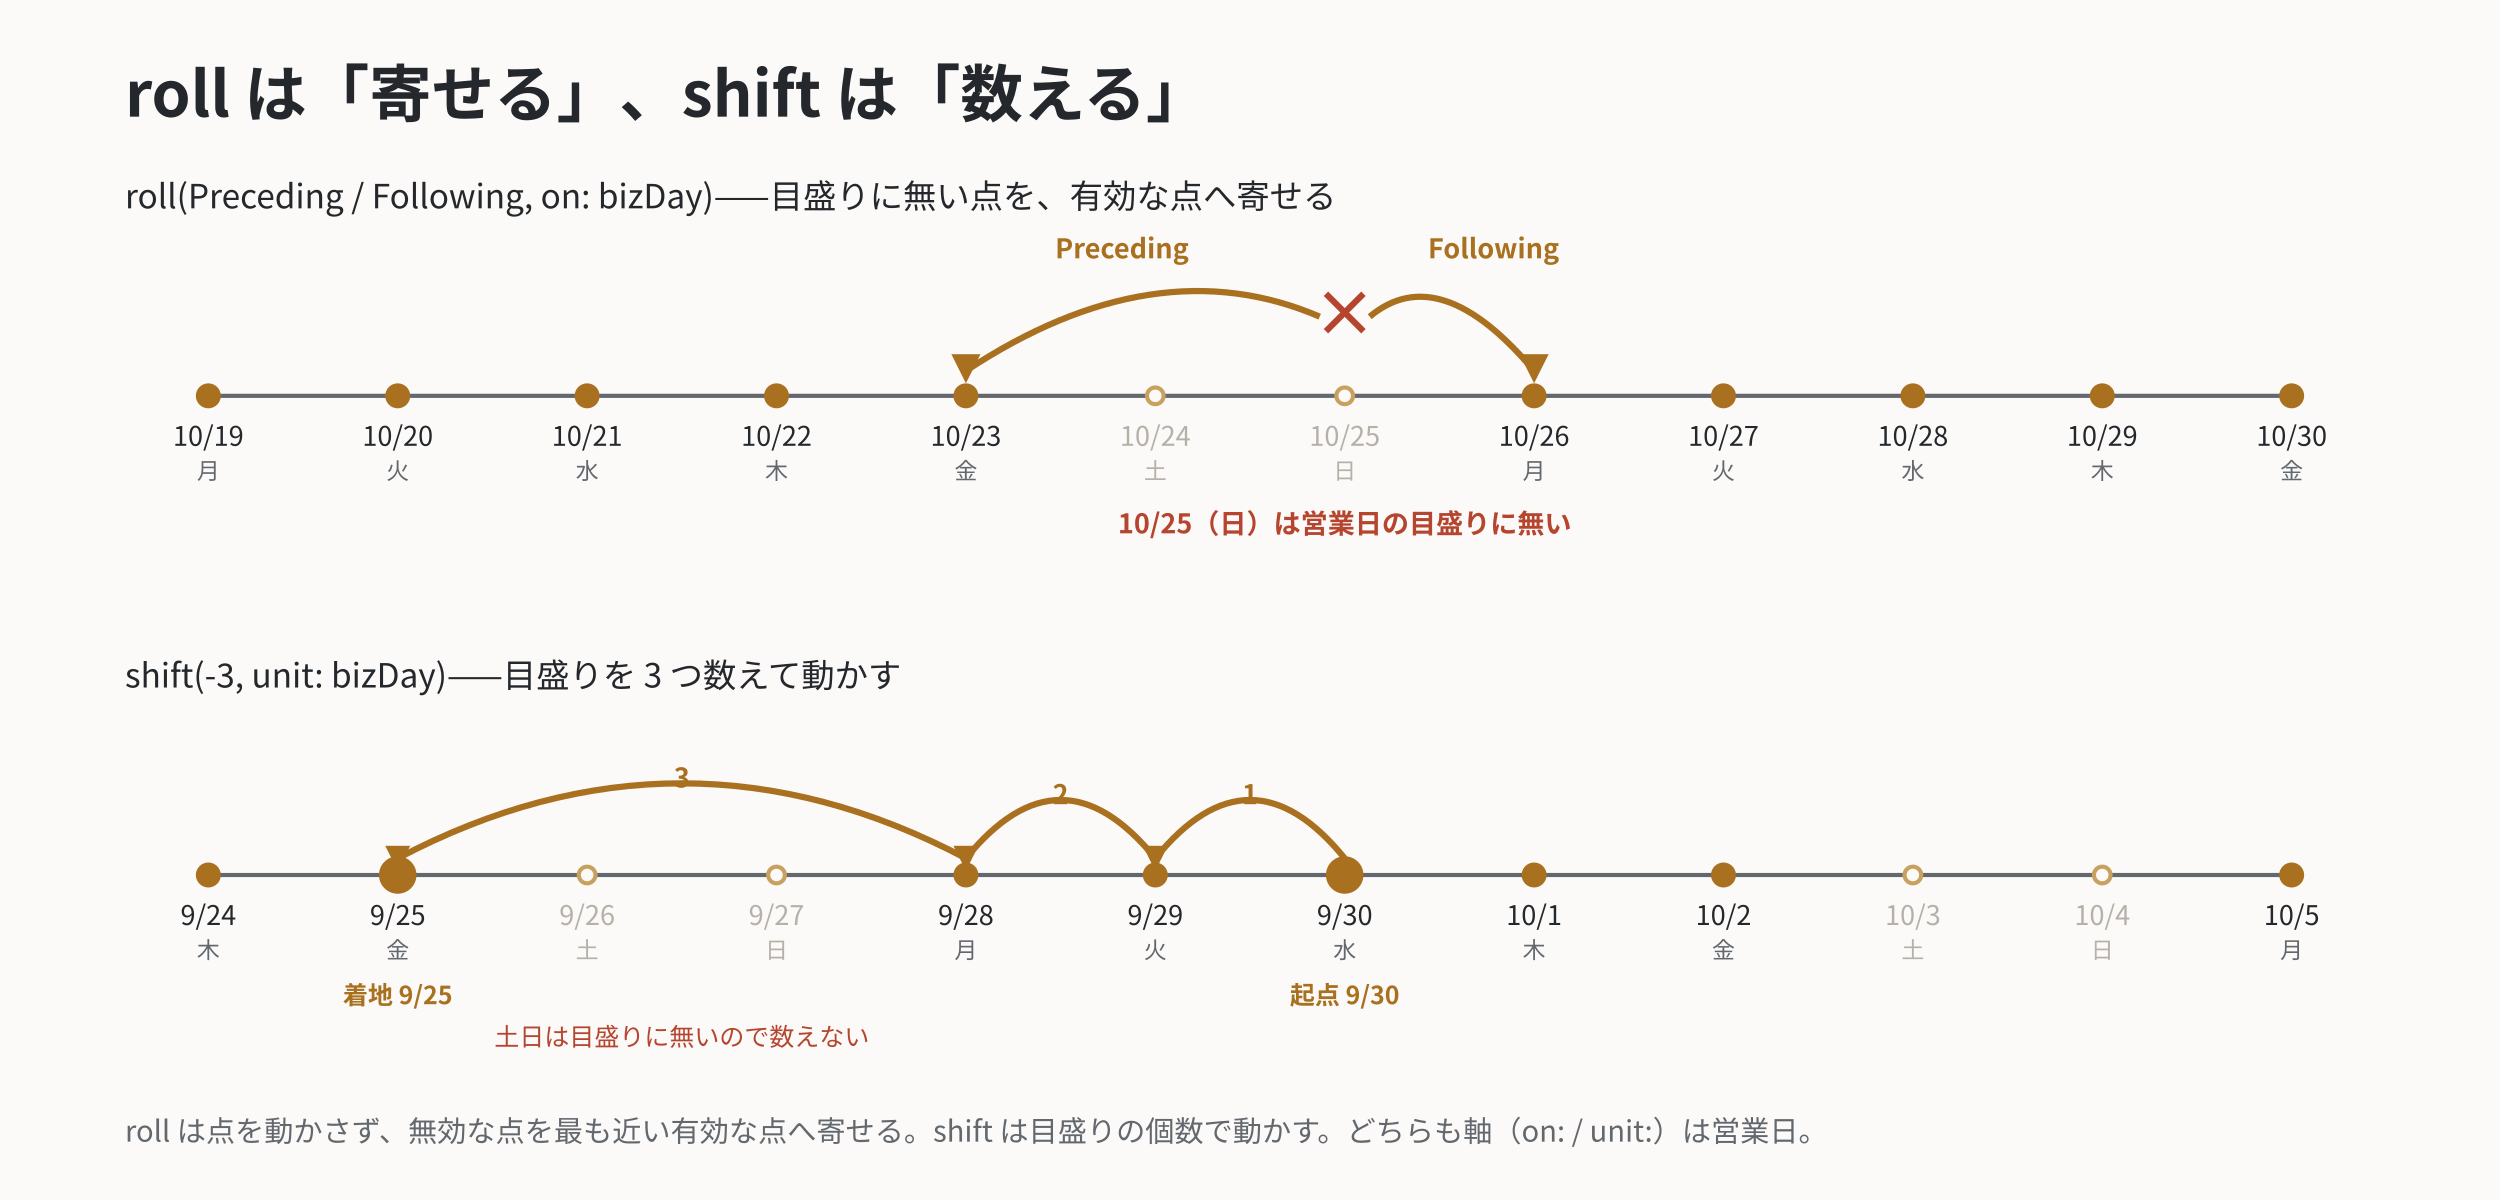
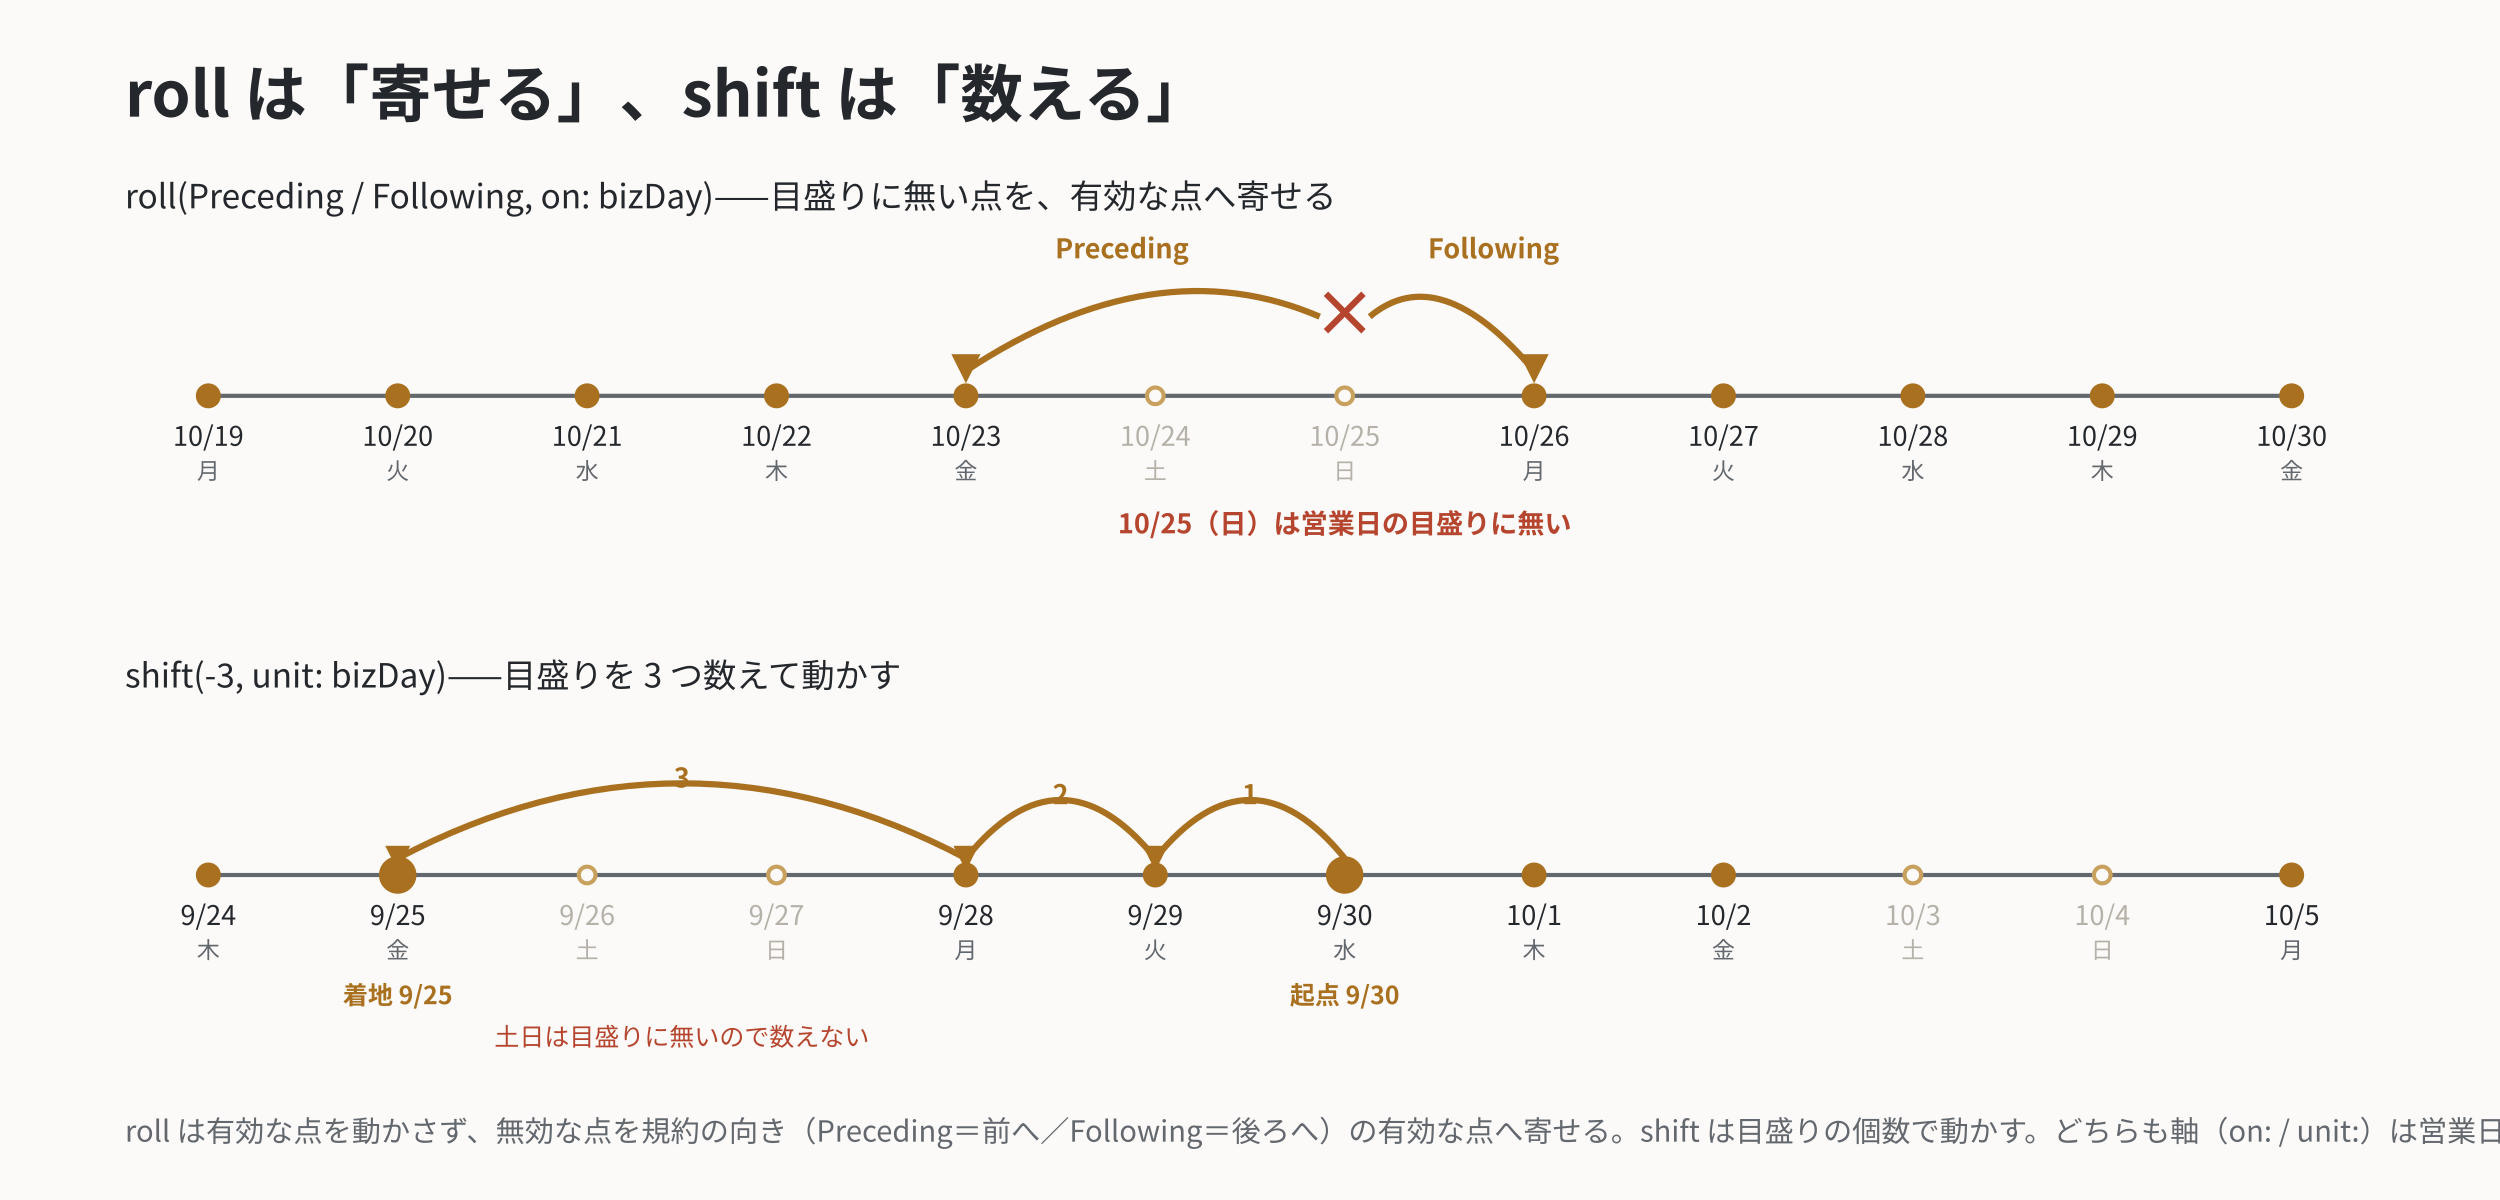
<svg xmlns="http://www.w3.org/2000/svg" viewBox="0 0 1200 576" role="img" aria-labelledby="fig-roll-vs-shift-ja">
  <style>
    text { font-family: Ubuntu, 'Noto Sans CJK JP', 'Noto Sans JP', 'Hiragino Sans', 'Yu Gothic UI', Meiryo, sans-serif; }
    .mono { font-family: 'Ubuntu Mono', 'Noto Sans Mono CJK JP', Consolas, monospace; }
    .ink { fill: #24272B; } .sub { fill: #63686E; } .gold { fill: #A9701F; } .red { fill: #B5452E; } .pale { fill: #B5B0A8; }
    .wt { fill: #FFFFFF; } .wtd { fill: #FBFAF8; }
    .panel { fill: #F6F3EE; stroke: #E2DCD2; stroke-width: 1.5; } .card { fill: #FFFFFF; stroke: #E2DCD2; stroke-width: 1.5; }
    .axis { stroke: #63686E; stroke-width: 2; } .guide { stroke: #E2DCD2; stroke-dasharray: 4 4; }
    .band { fill: #E9D6B3; stroke: #C9A15F; } .warn { fill: #F3DCD4; stroke: #D9A08E; } .win { fill: none; stroke: #24272B; stroke-width: 2; stroke-dasharray: 6 4; }
    .wk { fill: #FFFFFF; stroke: #E2DCD2; } .sun { fill: #EDEBE6; stroke: #E2DCD2; } .hol { fill: #F3DCD4; stroke: #D9A08E; }
    .a { fill: #A9701F; stroke: #A9701F; } .b { fill: #F3E3C8; stroke: #D9B46E; }
    .dot { fill: #A9701F; } .hollow { fill: #FBFAF8; stroke: #C9A15F; stroke-width: 2; } .reddot { fill: #B5452E; }
    .arrow { fill: none; stroke: #A9701F; stroke-width: 3; } .arrowhead { fill: #A9701F; }
    @media (prefers-color-scheme: dark) {
+       .bg { fill: #1B1E22; }
      .ink { fill: #E8E6E3; } .sub { fill: #9BA1A8; } .gold { fill: #D9A44B; } .red { fill: #E58A74; } .pale { fill: #5A5E64; }
      .panel { fill: #23262B; stroke: #3A3F46; } .card { fill: #2A2E34; stroke: #3A3F46; }
      .axis { stroke: #9BA1A8; } .guide { stroke: #3A3F46; } .win { stroke: #E8E6E3; }
      .band { fill: #5A4A2A; stroke: #8A6A2F; } .warn { fill: #5A2E27; stroke: #8A4A3F; }
      .wk { fill: #2A2E34; stroke: #3A3F46; } .sun { fill: #33363B; stroke: #3A3F46; } .hol { fill: #4A2A25; stroke: #8A4A3F; }
      .b { fill: #4A3A20; stroke: #8A6A2F; } .hollow { fill: #23262B; } .dot { fill: #D9A44B; } .arrow { stroke: #D9A44B; } .arrowhead { fill: #D9A44B; }
    }
  </style>
  <rect width="1200" height="576" fill="#FBFAF8" class="bg" />
  <text x="60" y="56" font-size="30" class="ink" font-weight="700">roll は「寄せる」、shift は「数える」</text>
  <text x="60" y="100" font-size="16" class="ink">roll(Preceding / Following, on: bizDay)——目盛りに無い点を、有効な点へ寄せる</text>
  <line x1="100" y1="190" x2="1100" y2="190" class="axis" />
  <circle cx="100" cy="190" r="6" class="dot" />
  <text x="100" y="214" font-size="13" class="ink" text-anchor="middle">10/19</text>
  <text x="100" y="230" font-size="11" class="sub" text-anchor="middle">月</text>
  <circle cx="190.909" cy="190" r="6" class="dot" />
  <text x="190.909" y="214" font-size="13" class="ink" text-anchor="middle">10/20</text>
  <text x="190.909" y="230" font-size="11" class="sub" text-anchor="middle">火</text>
  <circle cx="281.818" cy="190" r="6" class="dot" />
  <text x="281.818" y="214" font-size="13" class="ink" text-anchor="middle">10/21</text>
  <text x="281.818" y="230" font-size="11" class="sub" text-anchor="middle">水</text>
  <circle cx="372.727" cy="190" r="6" class="dot" />
  <text x="372.727" y="214" font-size="13" class="ink" text-anchor="middle">10/22</text>
  <text x="372.727" y="230" font-size="11" class="sub" text-anchor="middle">木</text>
  <circle cx="463.636" cy="190" r="6" class="dot" />
  <text x="463.636" y="214" font-size="13" class="ink" text-anchor="middle">10/23</text>
  <text x="463.636" y="230" font-size="11" class="sub" text-anchor="middle">金</text>
  <circle cx="554.545" cy="190" r="4" class="hollow" />
  <text x="554.545" y="214" font-size="13" class="pale" text-anchor="middle">10/24</text>
  <text x="554.545" y="230" font-size="11" class="pale" text-anchor="middle">土</text>
  <circle cx="645.455" cy="190" r="4" class="hollow" />
  <text x="645.455" y="214" font-size="13" class="pale" text-anchor="middle">10/25</text>
  <text x="645.455" y="230" font-size="11" class="pale" text-anchor="middle">日</text>
  <circle cx="736.364" cy="190" r="6" class="dot" />
  <text x="736.364" y="214" font-size="13" class="ink" text-anchor="middle">10/26</text>
  <text x="736.364" y="230" font-size="11" class="sub" text-anchor="middle">月</text>
  <circle cx="827.273" cy="190" r="6" class="dot" />
  <text x="827.273" y="214" font-size="13" class="ink" text-anchor="middle">10/27</text>
  <text x="827.273" y="230" font-size="11" class="sub" text-anchor="middle">火</text>
  <circle cx="918.182" cy="190" r="6" class="dot" />
  <text x="918.182" y="214" font-size="13" class="ink" text-anchor="middle">10/28</text>
  <text x="918.182" y="230" font-size="11" class="sub" text-anchor="middle">水</text>
  <circle cx="1009.091" cy="190" r="6" class="dot" />
  <text x="1009.091" y="214" font-size="13" class="ink" text-anchor="middle">10/29</text>
  <text x="1009.091" y="230" font-size="11" class="sub" text-anchor="middle">木</text>
  <circle cx="1100" cy="190" r="6" class="dot" />
  <text x="1100" y="214" font-size="13" class="ink" text-anchor="middle">10/30</text>
  <text x="1100" y="230" font-size="11" class="sub" text-anchor="middle">金</text>
  <line x1="636.455" y1="141" x2="654.455" y2="159" stroke="#B5452E" stroke-width="3" />
  <line x1="654.455" y1="141" x2="636.455" y2="159" stroke="#B5452E" stroke-width="3" />
  <text x="645.455" y="256" font-size="13" class="red" text-anchor="middle" font-weight="700">10/25（日）は営業日の目盛りに無い</text>
  <path d="M 633.455 152 Q 554.545 118, 463.636 178" class="arrow" />
  <polygon points="463.636,184 456.636,170 470.636,170" class="arrowhead" />
  <path d="M 657.455 152 Q 690.909 124, 736.364 178" class="arrow" />
  <polygon points="736.364,184 729.364,170 743.364,170" class="arrowhead" />
  <text x="538.545" y="124" font-size="13" class="gold" text-anchor="middle" font-weight="700">Preceding</text>
  <text x="716.909" y="124" font-size="13" class="gold" text-anchor="middle" font-weight="700">Following</text>
  <text x="60" y="330" font-size="16" class="ink">shift(-3, unit: bizDay)——目盛りを 3 つ数えて動かす</text>
  <line x1="100" y1="420" x2="1100" y2="420" class="axis" />
  <circle cx="100" cy="420" r="6" class="dot" />
  <text x="100" y="444" font-size="13" class="ink" text-anchor="middle">9/24</text>
  <text x="100" y="460" font-size="11" class="sub" text-anchor="middle">木</text>
  <circle cx="190.909" cy="420" r="6" class="dot" />
  <text x="190.909" y="444" font-size="13" class="ink" text-anchor="middle">9/25</text>
  <text x="190.909" y="460" font-size="11" class="sub" text-anchor="middle">金</text>
  <circle cx="281.818" cy="420" r="4" class="hollow" />
  <text x="281.818" y="444" font-size="13" class="pale" text-anchor="middle">9/26</text>
  <text x="281.818" y="460" font-size="11" class="pale" text-anchor="middle">土</text>
  <circle cx="372.727" cy="420" r="4" class="hollow" />
  <text x="372.727" y="444" font-size="13" class="pale" text-anchor="middle">9/27</text>
  <text x="372.727" y="460" font-size="11" class="pale" text-anchor="middle">日</text>
  <circle cx="463.636" cy="420" r="6" class="dot" />
  <text x="463.636" y="444" font-size="13" class="ink" text-anchor="middle">9/28</text>
  <text x="463.636" y="460" font-size="11" class="sub" text-anchor="middle">月</text>
  <circle cx="554.545" cy="420" r="6" class="dot" />
  <text x="554.545" y="444" font-size="13" class="ink" text-anchor="middle">9/29</text>
  <text x="554.545" y="460" font-size="11" class="sub" text-anchor="middle">火</text>
  <circle cx="645.455" cy="420" r="6" class="dot" />
  <text x="645.455" y="444" font-size="13" class="ink" text-anchor="middle">9/30</text>
  <text x="645.455" y="460" font-size="11" class="sub" text-anchor="middle">水</text>
  <circle cx="736.364" cy="420" r="6" class="dot" />
  <text x="736.364" y="444" font-size="13" class="ink" text-anchor="middle">10/1</text>
  <text x="736.364" y="460" font-size="11" class="sub" text-anchor="middle">木</text>
  <circle cx="827.273" cy="420" r="6" class="dot" />
  <text x="827.273" y="444" font-size="13" class="ink" text-anchor="middle">10/2</text>
  <text x="827.273" y="460" font-size="11" class="sub" text-anchor="middle">金</text>
  <circle cx="918.182" cy="420" r="4" class="hollow" />
  <text x="918.182" y="444" font-size="13" class="pale" text-anchor="middle">10/3</text>
  <text x="918.182" y="460" font-size="11" class="pale" text-anchor="middle">土</text>
  <circle cx="1009.091" cy="420" r="4" class="hollow" />
  <text x="1009.091" y="444" font-size="13" class="pale" text-anchor="middle">10/4</text>
  <text x="1009.091" y="460" font-size="11" class="pale" text-anchor="middle">日</text>
  <circle cx="1100" cy="420" r="6" class="dot" />
  <text x="1100" y="444" font-size="13" class="ink" text-anchor="middle">10/5</text>
  <text x="1100" y="460" font-size="11" class="sub" text-anchor="middle">月</text>
  <path d="M 645.455 412 Q 600 356, 554.545 412" class="arrow" />
  <polygon points="554.545,418 548.545,406 560.545,406" class="arrowhead" />
  <text x="600" y="386" font-size="13" class="gold" text-anchor="middle" font-weight="700">1</text>
  <path d="M 554.545 412 Q 509.091 356, 463.636 412" class="arrow" />
  <polygon points="463.636,418 457.636,406 469.636,406" class="arrowhead" />
  <text x="509.091" y="386" font-size="13" class="gold" text-anchor="middle" font-weight="700">2</text>
  <path d="M 463.636 412 Q 327.273 340, 190.909 412" class="arrow" />
  <polygon points="190.909,418 184.909,406 196.909,406" class="arrowhead" />
  <text x="327.273" y="378" font-size="13" class="gold" text-anchor="middle" font-weight="700">3</text>
  <circle cx="645.455" cy="420" r="9" class="dot" />
  <text x="645.455" y="482" font-size="12" class="gold" text-anchor="middle" font-weight="700">起点 9/30</text>
  <circle cx="190.909" cy="420" r="9" class="dot" />
  <text x="190.909" y="482" font-size="12" class="gold" text-anchor="middle" font-weight="700">着地 9/25</text>
  <text x="327.273" y="502" font-size="12" class="red" text-anchor="middle">土日は目盛りに無いので数えない</text>
-   <text x="60" y="548" font-size="14" class="sub">roll は点を動かさず、無効な点を最も近い有効な点へ寄せる。shift は目盛りの個数で動かす。どちらも軸（on: / unit:）は営業日。</text>
+   <text x="60" y="548" font-size="14" class="sub">roll は有効な点を動かさず、無効な点を規約の向き（Preceding＝前へ／Following＝後ろへ）の有効な点へ寄せる。shift は目盛りの個数で動かす。どちらも軸（on: / unit:）は営業日。</text>
</svg>
